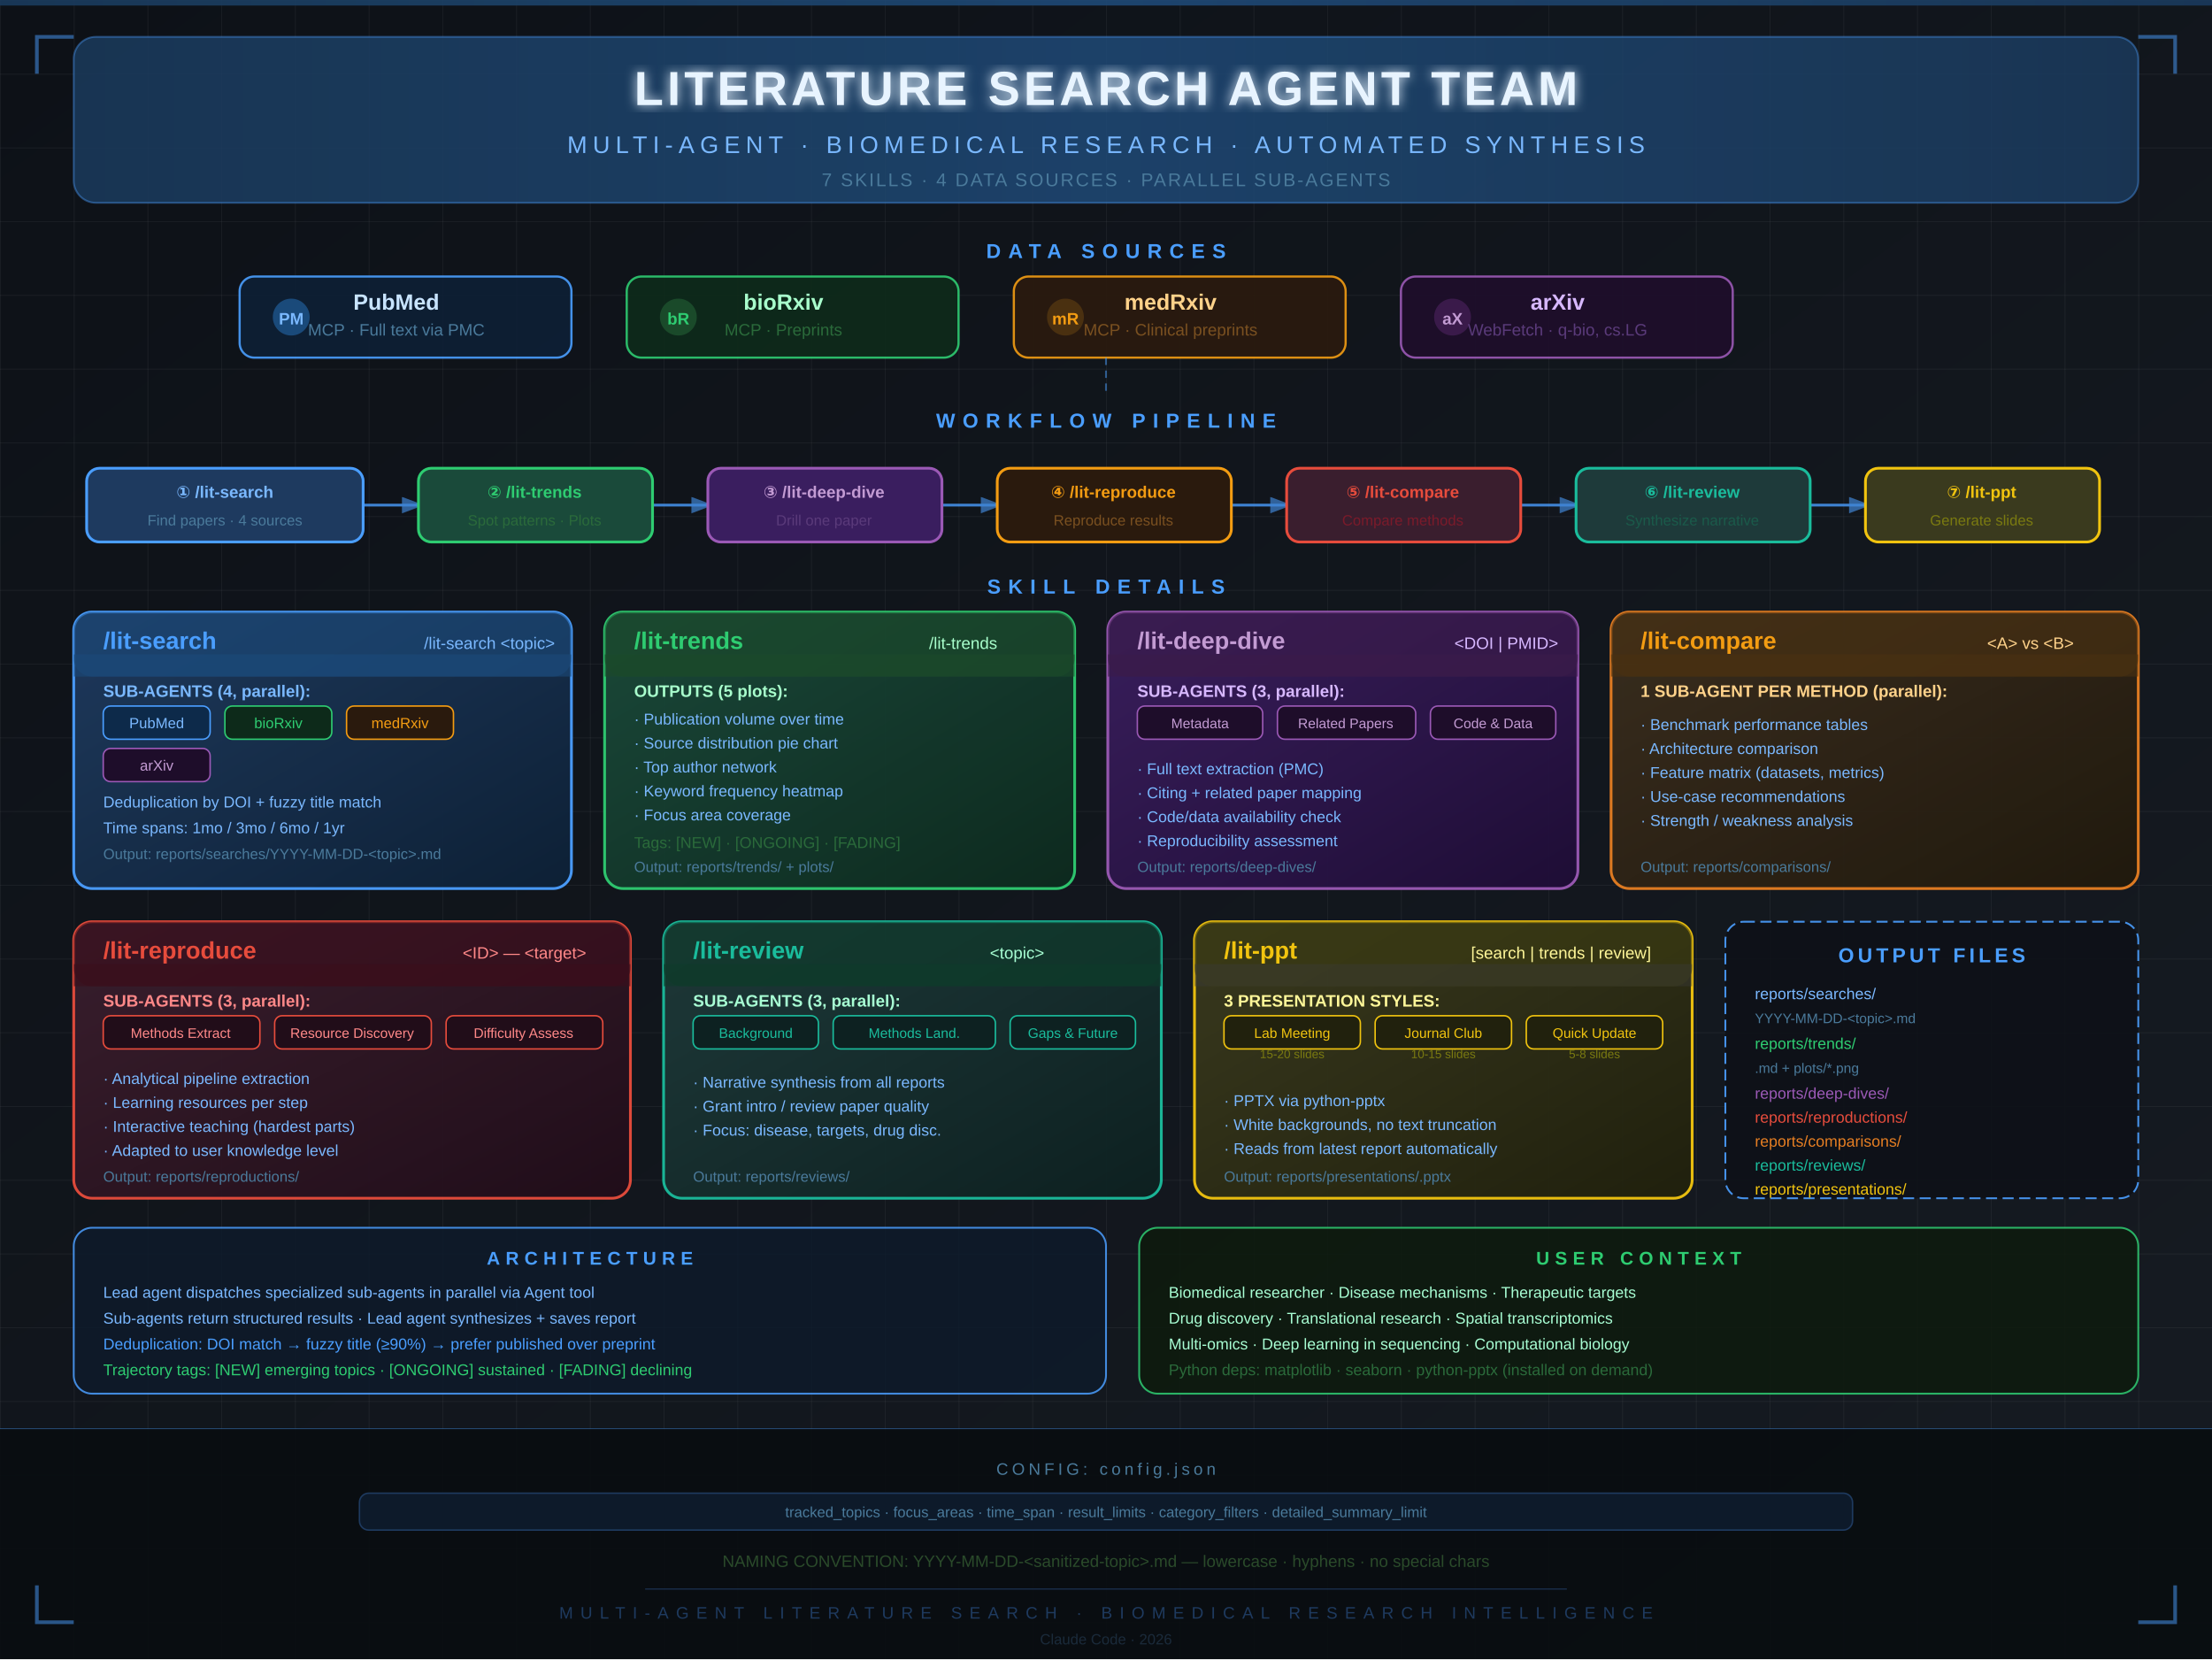
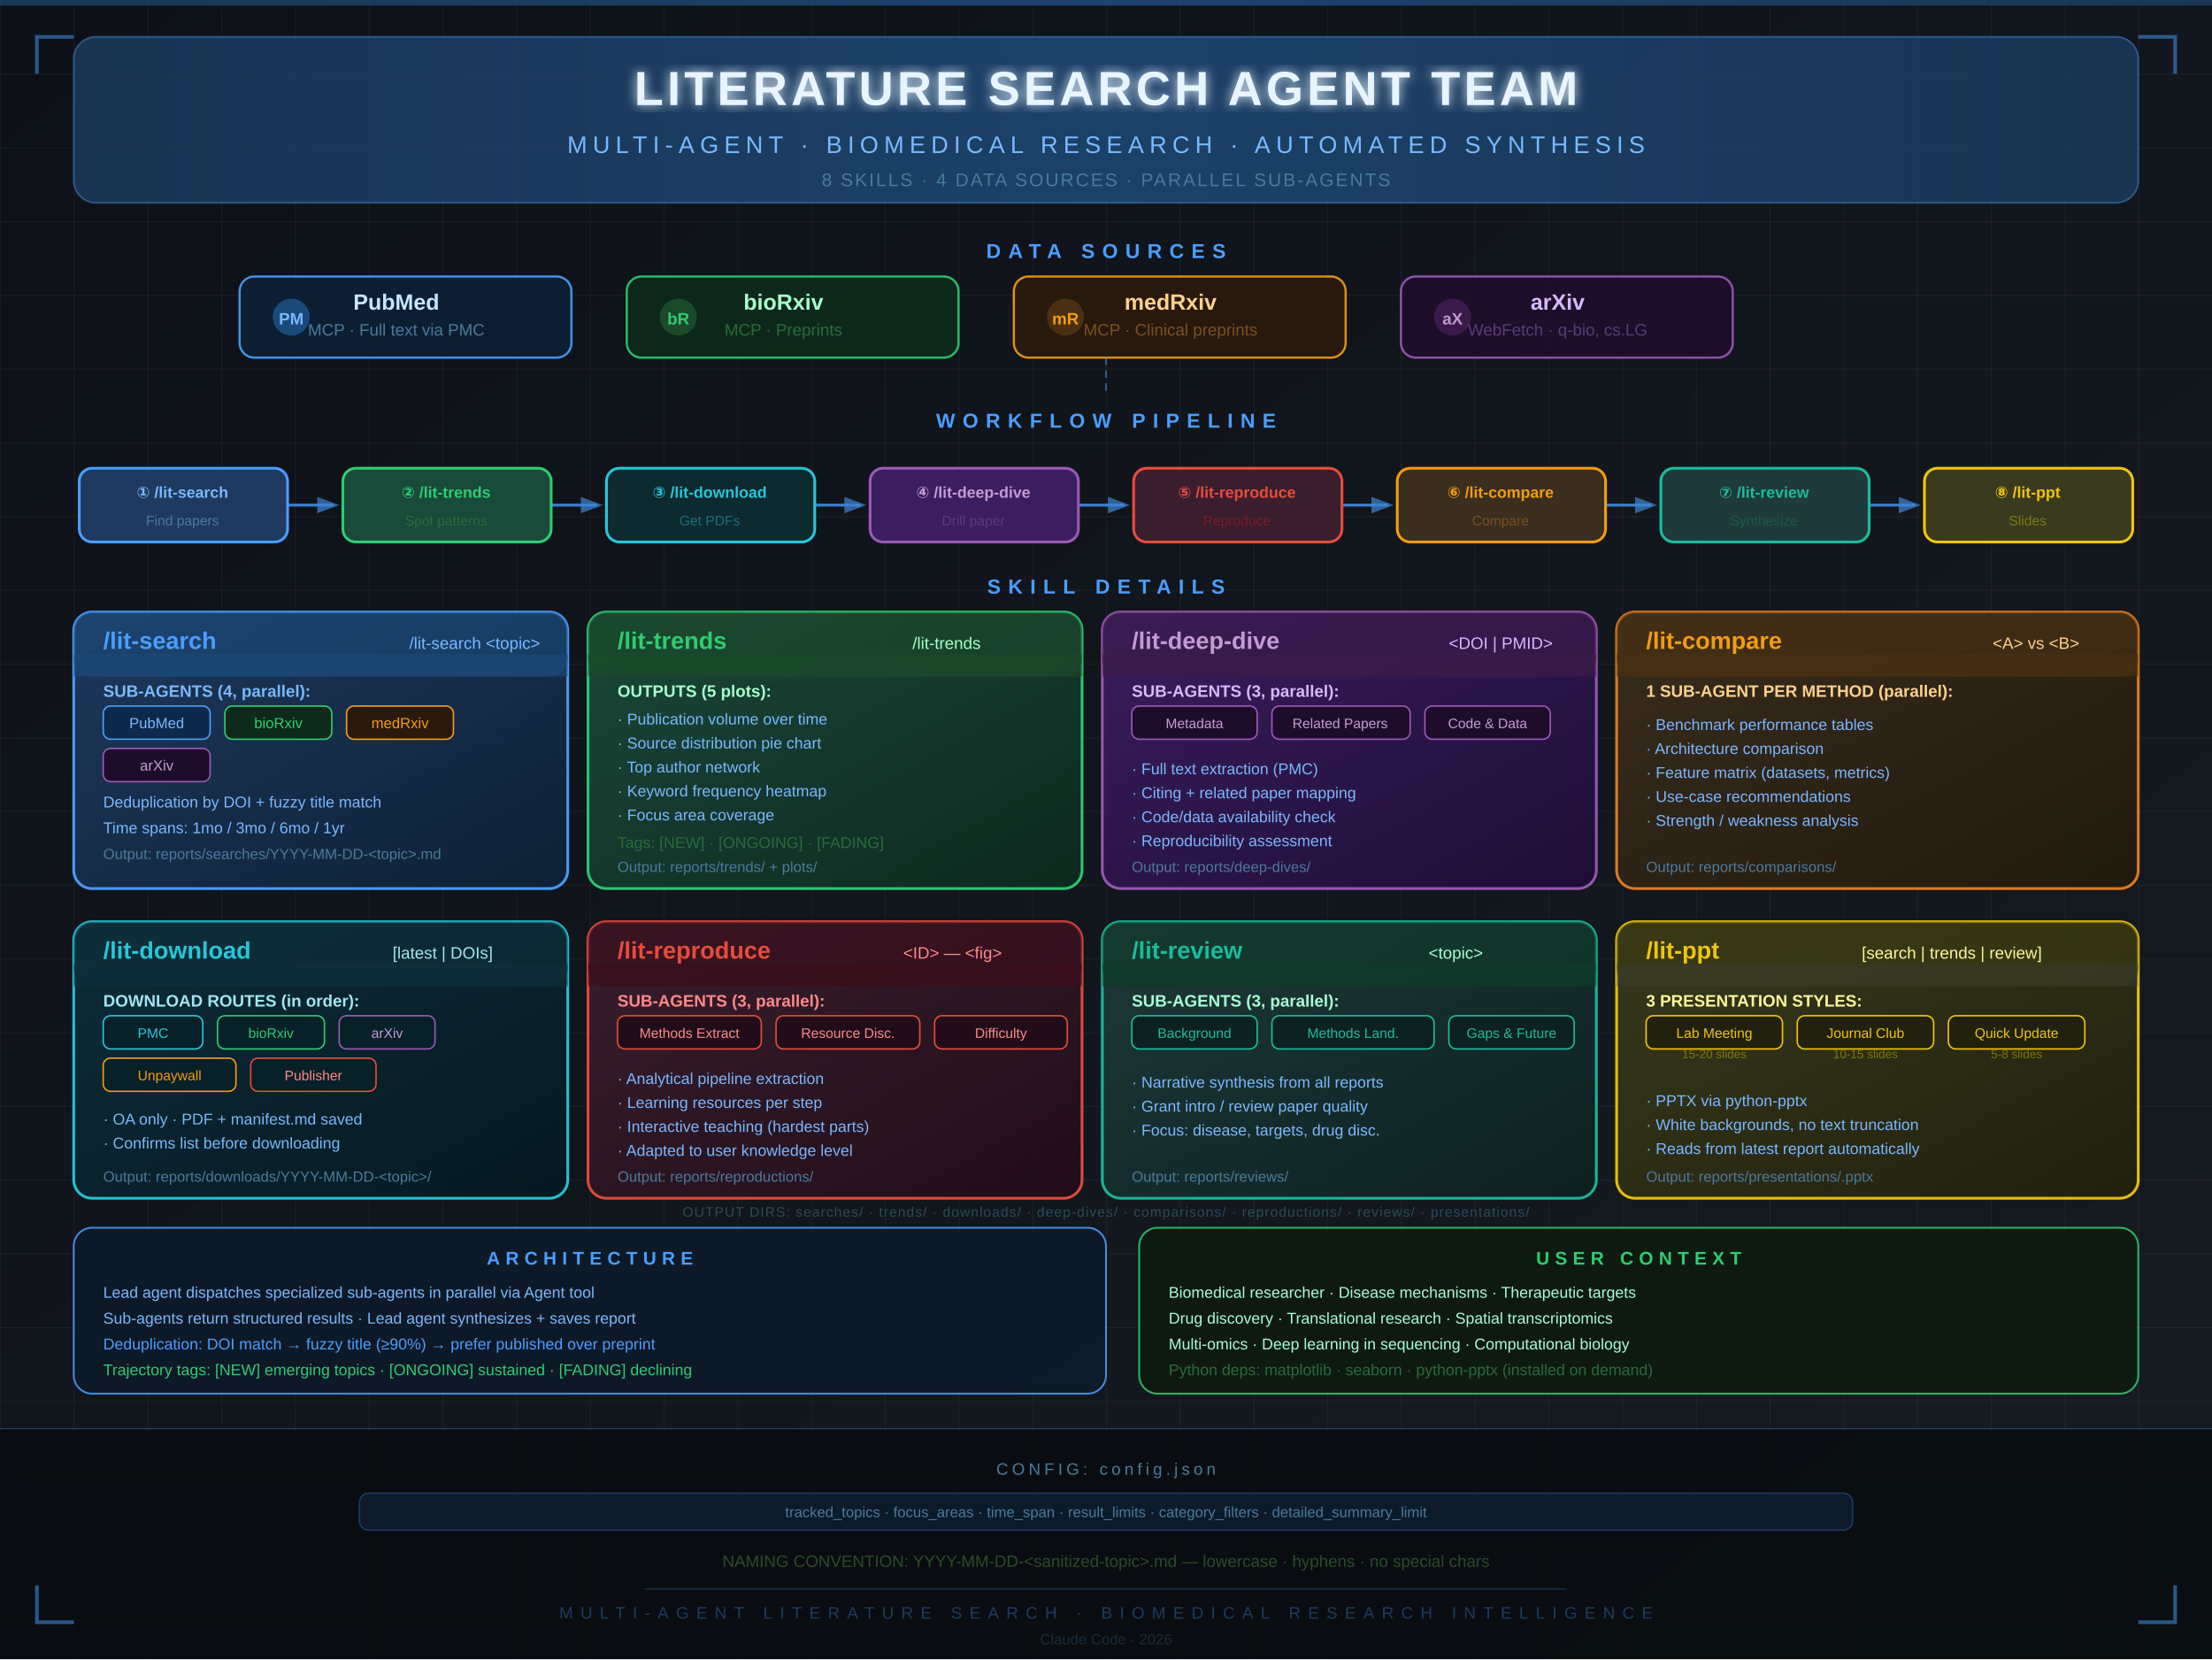
<svg xmlns="http://www.w3.org/2000/svg" viewBox="0 0 1200 900" width="1200" height="900" font-family="'Segoe UI', Arial, sans-serif">
  <defs>
    <linearGradient id="bgGrad" x1="0%" y1="0%" x2="100%" y2="100%">
      <stop offset="0%" style="stop-color:#0d1117" />
      <stop offset="100%" style="stop-color:#161b22" />
    </linearGradient>
    <linearGradient id="headerGrad" x1="0%" y1="0%" x2="100%" y2="0%">
      <stop offset="0%" style="stop-color:#1a3a5c" />
      <stop offset="50%" style="stop-color:#1e4976" />
      <stop offset="100%" style="stop-color:#1a3a5c" />
    </linearGradient>
    <linearGradient id="skill1" x1="0%" y1="0%" x2="100%" y2="100%">
      <stop offset="0%" style="stop-color:#1e3a5f" />
      <stop offset="100%" style="stop-color:#0d2137" />
    </linearGradient>
    <linearGradient id="skill2" x1="0%" y1="0%" x2="100%" y2="100%">
      <stop offset="0%" style="stop-color:#1a4a3a" />
      <stop offset="100%" style="stop-color:#0d2a1f" />
    </linearGradient>
    <linearGradient id="skill3" x1="0%" y1="0%" x2="100%" y2="100%">
      <stop offset="0%" style="stop-color:#3a1e5f" />
      <stop offset="100%" style="stop-color:#1f0d37" />
    </linearGradient>
    <linearGradient id="skill4" x1="0%" y1="0%" x2="100%" y2="100%">
      <stop offset="0%" style="stop-color:#3a2e1e" />
      <stop offset="100%" style="stop-color:#21190d" />
    </linearGradient>
    <linearGradient id="skill5" x1="0%" y1="0%" x2="100%" y2="100%">
      <stop offset="0%" style="stop-color:#3a1e2e" />
      <stop offset="100%" style="stop-color:#210d19" />
    </linearGradient>
    <linearGradient id="skill6" x1="0%" y1="0%" x2="100%" y2="100%">
      <stop offset="0%" style="stop-color:#1e3a3a" />
      <stop offset="100%" style="stop-color:#0d2121" />
    </linearGradient>
    <linearGradient id="skill7" x1="0%" y1="0%" x2="100%" y2="100%">
      <stop offset="0%" style="stop-color:#3a3a1e" />
      <stop offset="100%" style="stop-color:#21210d" />
+     </linearGradient>
+     <linearGradient id="skill8" x1="0%" y1="0%" x2="100%" y2="100%">
+       <stop offset="0%" style="stop-color:#0d2e3a" />
+       <stop offset="100%" style="stop-color:#051820" />
    </linearGradient>
    <marker id="arrow" markerWidth="8" markerHeight="8" refX="6" refY="3" orient="auto">
      <path d="M0,0 L0,6 L8,3 z" fill="#4a9eff" opacity="0.7" />
    </marker>
    <marker id="arrowGray" markerWidth="8" markerHeight="8" refX="6" refY="3" orient="auto">
      <path d="M0,0 L0,6 L8,3 z" fill="#555" />
    </marker>
    <filter id="glow" x="-20%" y="-20%" width="140%" height="140%">
      <feGaussianBlur stdDeviation="3" result="coloredBlur" />
      <feMerge>
        <feMergeNode in="coloredBlur" />
        <feMergeNode in="SourceGraphic" />
      </feMerge>
    </filter>
    <filter id="softGlow" x="-10%" y="-10%" width="120%" height="120%">
      <feGaussianBlur stdDeviation="6" result="coloredBlur" />
      <feMerge>
        <feMergeNode in="coloredBlur" />
        <feMergeNode in="SourceGraphic" />
      </feMerge>
    </filter>
    <pattern id="grid" width="40" height="40" patternUnits="userSpaceOnUse">
      <path d="M 40 0 L 0 0 0 40" fill="none" stroke="#ffffff" stroke-width="0.15" opacity="0.3" />
    </pattern>
  </defs>
  <rect width="1200" height="900" fill="url(#bgGrad)" />
  <rect width="1200" height="900" fill="url(#grid)" />
  <rect x="0" y="0" width="1200" height="3" fill="url(#headerGrad)" opacity="0.9" />
  <rect x="40" y="20" width="1120" height="90" rx="12" fill="url(#headerGrad)" opacity="0.85" />
  <rect x="40" y="20" width="1120" height="90" rx="12" fill="none" stroke="#4a9eff" stroke-width="1" opacity="0.4" />
  <text x="600" y="57" text-anchor="middle" fill="#e8f4ff" font-size="26" font-weight="700" letter-spacing="2" filter="url(#glow)">LITERATURE SEARCH AGENT TEAM</text>
  <text x="600" y="83" text-anchor="middle" fill="#7ab8ff" font-size="13" letter-spacing="3">MULTI-AGENT · BIOMEDICAL RESEARCH · AUTOMATED SYNTHESIS</text>
-   <text x="600" y="101" text-anchor="middle" fill="#4a7a9b" font-size="10" letter-spacing="1">7 SKILLS · 4 DATA SOURCES · PARALLEL SUB-AGENTS</text>
+   <text x="600" y="101" text-anchor="middle" fill="#4a7a9b" font-size="10" letter-spacing="1">8 SKILLS · 4 DATA SOURCES · PARALLEL SUB-AGENTS</text>
  <text x="600" y="140" text-anchor="middle" fill="#4a9eff" font-size="11" letter-spacing="4" font-weight="600">DATA SOURCES</text>
  <rect x="130" y="150" width="180" height="44" rx="8" fill="#0d1f35" stroke="#4a9eff" stroke-width="1.2" opacity="0.9" />
  <circle cx="158" cy="172" r="10" fill="#1a4a7a" />
  <text x="158" y="176" text-anchor="middle" fill="#7ab8ff" font-size="9" font-weight="700">PM</text>
  <text x="215" y="168" text-anchor="middle" fill="#c8e4ff" font-size="12" font-weight="600">PubMed</text>
  <text x="215" y="182" text-anchor="middle" fill="#4a7a9b" font-size="9">MCP · Full text via PMC</text>
  <rect x="340" y="150" width="180" height="44" rx="8" fill="#0d2a1a" stroke="#2ecc71" stroke-width="1.2" opacity="0.9" />
  <circle cx="368" cy="172" r="10" fill="#1a4a2a" />
  <text x="368" y="176" text-anchor="middle" fill="#2ecc71" font-size="9" font-weight="700">bR</text>
  <text x="425" y="168" text-anchor="middle" fill="#a8ffcc" font-size="12" font-weight="600">bioRxiv</text>
  <text x="425" y="182" text-anchor="middle" fill="#2a6a3a" font-size="9">MCP · Preprints</text>
  <rect x="550" y="150" width="180" height="44" rx="8" fill="#2a1a0d" stroke="#f39c12" stroke-width="1.2" opacity="0.9" />
  <circle cx="578" cy="172" r="10" fill="#4a3010" />
  <text x="578" y="176" text-anchor="middle" fill="#f39c12" font-size="9" font-weight="700">mR</text>
  <text x="635" y="168" text-anchor="middle" fill="#ffd28a" font-size="12" font-weight="600">medRxiv</text>
  <text x="635" y="182" text-anchor="middle" fill="#7a5020" font-size="9">MCP · Clinical preprints</text>
  <rect x="760" y="150" width="180" height="44" rx="8" fill="#1e0d2a" stroke="#9b59b6" stroke-width="1.2" opacity="0.9" />
  <circle cx="788" cy="172" r="10" fill="#3a1a4a" />
  <text x="788" y="176" text-anchor="middle" fill="#c39bd3" font-size="9" font-weight="700">aX</text>
  <text x="845" y="168" text-anchor="middle" fill="#d7b8ff" font-size="12" font-weight="600">arXiv</text>
  <text x="845" y="182" text-anchor="middle" fill="#5a3a7a" font-size="9">WebFetch · q-bio, cs.LG</text>
  <line x1="600" y1="194" x2="600" y2="215" stroke="#4a9eff" stroke-width="1" stroke-dasharray="4,3" opacity="0.5" />
  <text x="600" y="232" text-anchor="middle" fill="#4a9eff" font-size="11" letter-spacing="4" font-weight="600">WORKFLOW PIPELINE</text>
-   <line x1="197" y1="274" x2="227" y2="274" stroke="#4a9eff" stroke-width="1.5" marker-end="url(#arrow)" opacity="0.8" />
-   <line x1="354" y1="274" x2="384" y2="274" stroke="#4a9eff" stroke-width="1.5" marker-end="url(#arrow)" opacity="0.8" />
-   <line x1="511" y1="274" x2="541" y2="274" stroke="#4a9eff" stroke-width="1.5" marker-end="url(#arrow)" opacity="0.8" />
-   <line x1="668" y1="274" x2="698" y2="274" stroke="#4a9eff" stroke-width="1.5" marker-end="url(#arrow)" opacity="0.8" />
-   <line x1="825" y1="274" x2="855" y2="274" stroke="#4a9eff" stroke-width="1.5" marker-end="url(#arrow)" opacity="0.8" />
-   <line x1="982" y1="274" x2="1012" y2="274" stroke="#4a9eff" stroke-width="1.5" marker-end="url(#arrow)" opacity="0.8" />
-   <rect x="47" y="254" width="150" height="40" rx="7" fill="#1e3a5f" stroke="#4a9eff" stroke-width="1.5" />
-   <text x="122" y="270" text-anchor="middle" fill="#7ab8ff" font-size="9" font-weight="700">① /lit-search</text>
-   <text x="122" y="285" text-anchor="middle" fill="#4a7a9b" font-size="8">Find papers · 4 sources</text>
-   <rect x="227" y="254" width="127" height="40" rx="7" fill="#1a4a3a" stroke="#2ecc71" stroke-width="1.5" />
-   <text x="290" y="270" text-anchor="middle" fill="#2ecc71" font-size="9" font-weight="700">② /lit-trends</text>
-   <text x="290" y="285" text-anchor="middle" fill="#2a6a3a" font-size="8">Spot patterns · Plots</text>
-   <rect x="384" y="254" width="127" height="40" rx="7" fill="#3a1e5f" stroke="#9b59b6" stroke-width="1.5" />
-   <text x="447" y="270" text-anchor="middle" fill="#c39bd3" font-size="9" font-weight="700">③ /lit-deep-dive</text>
-   <text x="447" y="285" text-anchor="middle" fill="#5a3a7a" font-size="8">Drill one paper</text>
-   <rect x="541" y="254" width="127" height="40" rx="7" fill="#2a1a0d" stroke="#f39c12" stroke-width="1.5" />
-   <text x="604" y="270" text-anchor="middle" fill="#f39c12" font-size="9" font-weight="700">④ /lit-reproduce</text>
-   <text x="604" y="285" text-anchor="middle" fill="#7a5020" font-size="8">Reproduce results</text>
-   <rect x="698" y="254" width="127" height="40" rx="7" fill="#3a1e2e" stroke="#e74c3c" stroke-width="1.5" />
-   <text x="761" y="270" text-anchor="middle" fill="#e74c3c" font-size="9" font-weight="700">⑤ /lit-compare</text>
-   <text x="761" y="285" text-anchor="middle" fill="#7a1a2a" font-size="8">Compare methods</text>
-   <rect x="855" y="254" width="127" height="40" rx="7" fill="#1e3a3a" stroke="#1abc9c" stroke-width="1.5" />
-   <text x="918" y="270" text-anchor="middle" fill="#1abc9c" font-size="9" font-weight="700">⑥ /lit-review</text>
-   <text x="918" y="285" text-anchor="middle" fill="#1a5a4a" font-size="8">Synthesize narrative</text>
-   <rect x="1012" y="254" width="127" height="40" rx="7" fill="#3a3a1e" stroke="#f1c40f" stroke-width="1.5" />
-   <text x="1075" y="270" text-anchor="middle" fill="#f1c40f" font-size="9" font-weight="700">⑦ /lit-ppt</text>
-   <text x="1075" y="285" text-anchor="middle" fill="#7a7a10" font-size="8">Generate slides</text>
+   <line x1="156" y1="274" x2="181" y2="274" stroke="#4a9eff" stroke-width="1.5" marker-end="url(#arrow)" opacity="0.8" />
+   <line x1="299" y1="274" x2="324" y2="274" stroke="#4a9eff" stroke-width="1.5" marker-end="url(#arrow)" opacity="0.8" />
+   <line x1="442" y1="274" x2="467" y2="274" stroke="#4a9eff" stroke-width="1.5" marker-end="url(#arrow)" opacity="0.8" />
+   <line x1="585" y1="274" x2="610" y2="274" stroke="#4a9eff" stroke-width="1.5" marker-end="url(#arrow)" opacity="0.8" />
+   <line x1="728" y1="274" x2="753" y2="274" stroke="#4a9eff" stroke-width="1.5" marker-end="url(#arrow)" opacity="0.8" />
+   <line x1="871" y1="274" x2="896" y2="274" stroke="#4a9eff" stroke-width="1.5" marker-end="url(#arrow)" opacity="0.8" />
+   <line x1="1014" y1="274" x2="1039" y2="274" stroke="#4a9eff" stroke-width="1.5" marker-end="url(#arrow)" opacity="0.8" />
+   <rect x="43" y="254" width="113" height="40" rx="7" fill="#1e3a5f" stroke="#4a9eff" stroke-width="1.5" />
+   <text x="99" y="270" text-anchor="middle" fill="#7ab8ff" font-size="8.5" font-weight="700">① /lit-search</text>
+   <text x="99" y="285" text-anchor="middle" fill="#4a7a9b" font-size="7.5">Find papers</text>
+   <rect x="186" y="254" width="113" height="40" rx="7" fill="#1a4a3a" stroke="#2ecc71" stroke-width="1.5" />
+   <text x="242" y="270" text-anchor="middle" fill="#2ecc71" font-size="8.5" font-weight="700">② /lit-trends</text>
+   <text x="242" y="285" text-anchor="middle" fill="#2a6a3a" font-size="7.5">Spot patterns</text>
+   <rect x="329" y="254" width="113" height="40" rx="7" fill="#0d2a2e" stroke="#26c6da" stroke-width="1.5" />
+   <text x="385" y="270" text-anchor="middle" fill="#26c6da" font-size="8.5" font-weight="700">③ /lit-download</text>
+   <text x="385" y="285" text-anchor="middle" fill="#1a7080" font-size="7.5">Get PDFs</text>
+   <rect x="472" y="254" width="113" height="40" rx="7" fill="#3a1e5f" stroke="#9b59b6" stroke-width="1.5" />
+   <text x="528" y="270" text-anchor="middle" fill="#c39bd3" font-size="8.5" font-weight="700">④ /lit-deep-dive</text>
+   <text x="528" y="285" text-anchor="middle" fill="#5a3a7a" font-size="7.5">Drill paper</text>
+   <rect x="615" y="254" width="113" height="40" rx="7" fill="#3a1e2e" stroke="#e74c3c" stroke-width="1.5" />
+   <text x="671" y="270" text-anchor="middle" fill="#e74c3c" font-size="8.5" font-weight="700">⑤ /lit-reproduce</text>
+   <text x="671" y="285" text-anchor="middle" fill="#7a1a2a" font-size="7.5">Reproduce</text>
+   <rect x="758" y="254" width="113" height="40" rx="7" fill="#3a2e1e" stroke="#f39c12" stroke-width="1.5" />
+   <text x="814" y="270" text-anchor="middle" fill="#f39c12" font-size="8.5" font-weight="700">⑥ /lit-compare</text>
+   <text x="814" y="285" text-anchor="middle" fill="#7a5020" font-size="7.5">Compare</text>
+   <rect x="901" y="254" width="113" height="40" rx="7" fill="#1e3a3a" stroke="#1abc9c" stroke-width="1.5" />
+   <text x="957" y="270" text-anchor="middle" fill="#1abc9c" font-size="8.5" font-weight="700">⑦ /lit-review</text>
+   <text x="957" y="285" text-anchor="middle" fill="#1a5a4a" font-size="7.5">Synthesize</text>
+   <rect x="1044" y="254" width="113" height="40" rx="7" fill="#3a3a1e" stroke="#f1c40f" stroke-width="1.5" />
+   <text x="1100" y="270" text-anchor="middle" fill="#f1c40f" font-size="8.5" font-weight="700">⑧ /lit-ppt</text>
+   <text x="1100" y="285" text-anchor="middle" fill="#7a7a10" font-size="7.5">Slides</text>
  <text x="600" y="322" text-anchor="middle" fill="#4a9eff" font-size="11" letter-spacing="4" font-weight="600">SKILL DETAILS</text>
-   <rect x="40" y="332" width="270" height="150" rx="10" fill="url(#skill1)" stroke="#4a9eff" stroke-width="1.5" opacity="0.95" />
-   <rect x="40" y="332" width="270" height="35" rx="10" fill="#1a4a7a" opacity="0.6" />
-   <rect x="40" y="355" width="270" height="12" fill="#1a4a7a" opacity="0.6" />
+   <rect x="40" y="332" width="268" height="150" rx="10" fill="url(#skill1)" stroke="#4a9eff" stroke-width="1.5" opacity="0.95" />
+   <rect x="40" y="332" width="268" height="35" rx="10" fill="#1a4a7a" opacity="0.6" />
+   <rect x="40" y="355" width="268" height="12" fill="#1a4a7a" opacity="0.6" />
  <text x="56" y="352" fill="#4a9eff" font-size="13" font-weight="700">/lit-search</text>
-   <text x="230" y="352" fill="#7ab8ff" font-size="9">/lit-search &lt;topic&gt;</text>
+   <text x="222" y="352" fill="#7ab8ff" font-size="9">/lit-search &lt;topic&gt;</text>
  <text x="56" y="378" fill="#7ab8ff" font-size="9" font-weight="600">SUB-AGENTS (4, parallel):</text>
  <rect x="56" y="383" width="58" height="18" rx="4" fill="#0d2a4a" stroke="#4a9eff" stroke-width="0.8" />
  <text x="85" y="395" text-anchor="middle" fill="#7ab8ff" font-size="8">PubMed</text>
  <rect x="122" y="383" width="58" height="18" rx="4" fill="#0d2a1a" stroke="#2ecc71" stroke-width="0.8" />
  <text x="151" y="395" text-anchor="middle" fill="#2ecc71" font-size="8">bioRxiv</text>
  <rect x="188" y="383" width="58" height="18" rx="4" fill="#2a1a0d" stroke="#f39c12" stroke-width="0.8" />
  <text x="217" y="395" text-anchor="middle" fill="#f39c12" font-size="8">medRxiv</text>
  <rect x="56" y="406" width="58" height="18" rx="4" fill="#1e0d2a" stroke="#9b59b6" stroke-width="0.8" />
  <text x="85" y="418" text-anchor="middle" fill="#c39bd3" font-size="8">arXiv</text>
  <text x="56" y="438" fill="#7ab8ff" font-size="8.5">Deduplication by DOI + fuzzy title match</text>
  <text x="56" y="452" fill="#7ab8ff" font-size="8.5">Time spans: 1mo / 3mo / 6mo / 1yr</text>
  <text x="56" y="466" fill="#4a7a9b" font-size="8">Output: reports/searches/YYYY-MM-DD-&lt;topic&gt;.md</text>
-   <rect x="328" y="332" width="255" height="150" rx="10" fill="url(#skill2)" stroke="#2ecc71" stroke-width="1.5" opacity="0.95" />
-   <rect x="328" y="332" width="255" height="35" rx="10" fill="#1a4a2a" opacity="0.6" />
-   <rect x="328" y="355" width="255" height="12" fill="#1a4a2a" opacity="0.6" />
-   <text x="344" y="352" fill="#2ecc71" font-size="13" font-weight="700">/lit-trends</text>
-   <text x="504" y="352" fill="#a8ffcc" font-size="9">/lit-trends</text>
-   <text x="344" y="378" fill="#a8ffcc" font-size="9" font-weight="600">OUTPUTS (5 plots):</text>
-   <text x="344" y="393" fill="#7ab8ff" font-size="8.5">· Publication volume over time</text>
-   <text x="344" y="406" fill="#7ab8ff" font-size="8.5">· Source distribution pie chart</text>
-   <text x="344" y="419" fill="#7ab8ff" font-size="8.5">· Top author network</text>
-   <text x="344" y="432" fill="#7ab8ff" font-size="8.5">· Keyword frequency heatmap</text>
-   <text x="344" y="445" fill="#7ab8ff" font-size="8.5">· Focus area coverage</text>
-   <text x="344" y="460" fill="#2a6a3a" font-size="8.5">Tags: [NEW] · [ONGOING] · [FADING]</text>
-   <text x="344" y="473" fill="#4a7a9b" font-size="8">Output: reports/trends/ + plots/</text>
-   <rect x="601" y="332" width="255" height="150" rx="10" fill="url(#skill3)" stroke="#9b59b6" stroke-width="1.5" opacity="0.95" />
-   <rect x="601" y="332" width="255" height="35" rx="10" fill="#3a1a4a" opacity="0.6" />
-   <rect x="601" y="355" width="255" height="12" fill="#3a1a4a" opacity="0.6" />
-   <text x="617" y="352" fill="#c39bd3" font-size="13" font-weight="700">/lit-deep-dive</text>
-   <text x="789" y="352" fill="#d7b8ff" font-size="9">&lt;DOI | PMID&gt;</text>
-   <text x="617" y="378" fill="#d7b8ff" font-size="9" font-weight="600">SUB-AGENTS (3, parallel):</text>
-   <rect x="617" y="383" width="68" height="18" rx="4" fill="#1e0d2a" stroke="#9b59b6" stroke-width="0.8" />
-   <text x="651" y="395" text-anchor="middle" fill="#c39bd3" font-size="7.5">Metadata</text>
-   <rect x="693" y="383" width="75" height="18" rx="4" fill="#1e0d2a" stroke="#9b59b6" stroke-width="0.8" />
-   <text x="730" y="395" text-anchor="middle" fill="#c39bd3" font-size="7.5">Related Papers</text>
-   <rect x="776" y="383" width="68" height="18" rx="4" fill="#1e0d2a" stroke="#9b59b6" stroke-width="0.8" />
-   <text x="810" y="395" text-anchor="middle" fill="#c39bd3" font-size="7.5">Code &amp; Data</text>
-   <text x="617" y="420" fill="#7ab8ff" font-size="8.5">· Full text extraction (PMC)</text>
-   <text x="617" y="433" fill="#7ab8ff" font-size="8.5">· Citing + related paper mapping</text>
-   <text x="617" y="446" fill="#7ab8ff" font-size="8.5">· Code/data availability check</text>
-   <text x="617" y="459" fill="#7ab8ff" font-size="8.5">· Reproducibility assessment</text>
-   <text x="617" y="473" fill="#4a7a9b" font-size="8">Output: reports/deep-dives/</text>
-   <rect x="874" y="332" width="286" height="150" rx="10" fill="url(#skill4)" stroke="#e67e22" stroke-width="1.5" opacity="0.95" />
-   <rect x="874" y="332" width="286" height="35" rx="10" fill="#4a3010" opacity="0.6" />
-   <rect x="874" y="355" width="286" height="12" fill="#4a3010" opacity="0.6" />
-   <text x="890" y="352" fill="#f39c12" font-size="13" font-weight="700">/lit-compare</text>
-   <text x="1078" y="352" fill="#ffd28a" font-size="9">&lt;A&gt; vs &lt;B&gt;</text>
-   <text x="890" y="378" fill="#ffd28a" font-size="9" font-weight="600">1 SUB-AGENT PER METHOD (parallel):</text>
-   <text x="890" y="396" fill="#7ab8ff" font-size="8.5">· Benchmark performance tables</text>
-   <text x="890" y="409" fill="#7ab8ff" font-size="8.5">· Architecture comparison</text>
-   <text x="890" y="422" fill="#7ab8ff" font-size="8.5">· Feature matrix (datasets, metrics)</text>
-   <text x="890" y="435" fill="#7ab8ff" font-size="8.5">· Use-case recommendations</text>
-   <text x="890" y="448" fill="#7ab8ff" font-size="8.5">· Strength / weakness analysis</text>
-   <text x="890" y="473" fill="#4a7a9b" font-size="8">Output: reports/comparisons/</text>
-   <rect x="40" y="500" width="302" height="150" rx="10" fill="url(#skill5)" stroke="#e74c3c" stroke-width="1.5" opacity="0.95" />
-   <rect x="40" y="500" width="302" height="35" rx="10" fill="#3a0d1a" opacity="0.6" />
-   <rect x="40" y="523" width="302" height="12" fill="#3a0d1a" opacity="0.6" />
-   <text x="56" y="520" fill="#e74c3c" font-size="13" font-weight="700">/lit-reproduce</text>
-   <text x="251" y="520" fill="#ff8888" font-size="9">&lt;ID&gt; — &lt;target&gt;</text>
-   <text x="56" y="546" fill="#ff8888" font-size="9" font-weight="600">SUB-AGENTS (3, parallel):</text>
-   <rect x="56" y="551" width="85" height="18" rx="4" fill="#210d19" stroke="#e74c3c" stroke-width="0.8" />
-   <text x="98" y="563" text-anchor="middle" fill="#ff8888" font-size="7.5">Methods Extract</text>
-   <rect x="149" y="551" width="85" height="18" rx="4" fill="#210d19" stroke="#e74c3c" stroke-width="0.8" />
-   <text x="191" y="563" text-anchor="middle" fill="#ff8888" font-size="7.5">Resource Discovery</text>
-   <rect x="242" y="551" width="85" height="18" rx="4" fill="#210d19" stroke="#e74c3c" stroke-width="0.8" />
-   <text x="284" y="563" text-anchor="middle" fill="#ff8888" font-size="7.5">Difficulty Assess</text>
-   <text x="56" y="588" fill="#7ab8ff" font-size="8.5">· Analytical pipeline extraction</text>
-   <text x="56" y="601" fill="#7ab8ff" font-size="8.5">· Learning resources per step</text>
-   <text x="56" y="614" fill="#7ab8ff" font-size="8.5">· Interactive teaching (hardest parts)</text>
-   <text x="56" y="627" fill="#7ab8ff" font-size="8.5">· Adapted to user knowledge level</text>
-   <text x="56" y="641" fill="#4a7a9b" font-size="8">Output: reports/reproductions/</text>
-   <rect x="360" y="500" width="270" height="150" rx="10" fill="url(#skill6)" stroke="#1abc9c" stroke-width="1.5" opacity="0.95" />
-   <rect x="360" y="500" width="270" height="35" rx="10" fill="#0d3a2a" opacity="0.6" />
-   <rect x="360" y="523" width="270" height="12" fill="#0d3a2a" opacity="0.6" />
-   <text x="376" y="520" fill="#1abc9c" font-size="13" font-weight="700">/lit-review</text>
-   <text x="537" y="520" fill="#a8ffd4" font-size="9">&lt;topic&gt;</text>
-   <text x="376" y="546" fill="#a8ffd4" font-size="9" font-weight="600">SUB-AGENTS (3, parallel):</text>
-   <rect x="376" y="551" width="68" height="18" rx="4" fill="#0d2121" stroke="#1abc9c" stroke-width="0.8" />
-   <text x="410" y="563" text-anchor="middle" fill="#1abc9c" font-size="7.5">Background</text>
-   <rect x="452" y="551" width="88" height="18" rx="4" fill="#0d2121" stroke="#1abc9c" stroke-width="0.8" />
-   <text x="496" y="563" text-anchor="middle" fill="#1abc9c" font-size="7.5">Methods Land.</text>
-   <rect x="548" y="551" width="68" height="18" rx="4" fill="#0d2121" stroke="#1abc9c" stroke-width="0.8" />
-   <text x="582" y="563" text-anchor="middle" fill="#1abc9c" font-size="7.5">Gaps &amp; Future</text>
-   <text x="376" y="590" fill="#7ab8ff" font-size="8.5">· Narrative synthesis from all reports</text>
-   <text x="376" y="603" fill="#7ab8ff" font-size="8.5">· Grant intro / review paper quality</text>
-   <text x="376" y="616" fill="#7ab8ff" font-size="8.5">· Focus: disease, targets, drug disc.</text>
-   <text x="376" y="641" fill="#4a7a9b" font-size="8">Output: reports/reviews/</text>
-   <rect x="648" y="500" width="270" height="150" rx="10" fill="url(#skill7)" stroke="#f1c40f" stroke-width="1.5" opacity="0.95" />
-   <rect x="648" y="500" width="270" height="35" rx="10" fill="#3a3a10" opacity="0.6" />
-   <rect x="648" y="523" width="270" height="12" fill="#3a3a3a" opacity="0.4" />
-   <text x="664" y="520" fill="#f1c40f" font-size="13" font-weight="700">/lit-ppt</text>
-   <text x="798" y="520" fill="#fff799" font-size="9">[search | trends | review]</text>
-   <text x="664" y="546" fill="#fff799" font-size="9" font-weight="600">3 PRESENTATION STYLES:</text>
-   <rect x="664" y="551" width="74" height="18" rx="4" fill="#21210d" stroke="#f1c40f" stroke-width="0.8" />
-   <text x="701" y="563" text-anchor="middle" fill="#f1c40f" font-size="7.5">Lab Meeting</text>
-   <text x="701" y="574" text-anchor="middle" fill="#7a7a10" font-size="6.5">15-20 slides</text>
-   <rect x="746" y="551" width="74" height="18" rx="4" fill="#21210d" stroke="#f1c40f" stroke-width="0.8" />
-   <text x="783" y="563" text-anchor="middle" fill="#f1c40f" font-size="7.5">Journal Club</text>
-   <text x="783" y="574" text-anchor="middle" fill="#7a7a10" font-size="6.5">10-15 slides</text>
-   <rect x="828" y="551" width="74" height="18" rx="4" fill="#21210d" stroke="#f1c40f" stroke-width="0.8" />
-   <text x="865" y="563" text-anchor="middle" fill="#f1c40f" font-size="7.5">Quick Update</text>
-   <text x="865" y="574" text-anchor="middle" fill="#7a7a10" font-size="6.5">5-8 slides</text>
-   <text x="664" y="600" fill="#7ab8ff" font-size="8.5">· PPTX via python-pptx</text>
-   <text x="664" y="613" fill="#7ab8ff" font-size="8.5">· White backgrounds, no text truncation</text>
-   <text x="664" y="626" fill="#7ab8ff" font-size="8.5">· Reads from latest report automatically</text>
-   <text x="664" y="641" fill="#4a7a9b" font-size="8">Output: reports/presentations/.pptx</text>
-   <rect x="936" y="500" width="224" height="150" rx="10" fill="#0d1117" stroke="#4a9eff" stroke-width="1" opacity="0.9" stroke-dasharray="6,3" />
-   <text x="1048" y="522" text-anchor="middle" fill="#4a9eff" font-size="11" font-weight="700" letter-spacing="2">OUTPUT FILES</text>
-   <text x="952" y="542" fill="#7ab8ff" font-size="8.5">reports/searches/</text>
-   <text x="952" y="555" fill="#4a7a9b" font-size="7.5">  YYYY-MM-DD-&lt;topic&gt;.md</text>
-   <text x="952" y="569" fill="#2ecc71" font-size="8.5">reports/trends/</text>
-   <text x="952" y="582" fill="#4a7a9b" font-size="7.5">  .md + plots/*.png</text>
-   <text x="952" y="596" fill="#9b59b6" font-size="8.5">reports/deep-dives/</text>
-   <text x="952" y="609" fill="#e74c3c" font-size="8.5">reports/reproductions/</text>
-   <text x="952" y="622" fill="#e67e22" font-size="8.5">reports/comparisons/</text>
-   <text x="952" y="635" fill="#1abc9c" font-size="8.5">reports/reviews/</text>
-   <text x="952" y="648" fill="#f1c40f" font-size="8.5">reports/presentations/</text>
+   <rect x="319" y="332" width="268" height="150" rx="10" fill="url(#skill2)" stroke="#2ecc71" stroke-width="1.5" opacity="0.95" />
+   <rect x="319" y="332" width="268" height="35" rx="10" fill="#1a4a2a" opacity="0.6" />
+   <rect x="319" y="355" width="268" height="12" fill="#1a4a2a" opacity="0.6" />
+   <text x="335" y="352" fill="#2ecc71" font-size="13" font-weight="700">/lit-trends</text>
+   <text x="495" y="352" fill="#a8ffcc" font-size="9">/lit-trends</text>
+   <text x="335" y="378" fill="#a8ffcc" font-size="9" font-weight="600">OUTPUTS (5 plots):</text>
+   <text x="335" y="393" fill="#7ab8ff" font-size="8.5">· Publication volume over time</text>
+   <text x="335" y="406" fill="#7ab8ff" font-size="8.5">· Source distribution pie chart</text>
+   <text x="335" y="419" fill="#7ab8ff" font-size="8.5">· Top author network</text>
+   <text x="335" y="432" fill="#7ab8ff" font-size="8.5">· Keyword frequency heatmap</text>
+   <text x="335" y="445" fill="#7ab8ff" font-size="8.5">· Focus area coverage</text>
+   <text x="335" y="460" fill="#2a6a3a" font-size="8.5">Tags: [NEW] · [ONGOING] · [FADING]</text>
+   <text x="335" y="473" fill="#4a7a9b" font-size="8">Output: reports/trends/ + plots/</text>
+   <rect x="598" y="332" width="268" height="150" rx="10" fill="url(#skill3)" stroke="#9b59b6" stroke-width="1.5" opacity="0.95" />
+   <rect x="598" y="332" width="268" height="35" rx="10" fill="#3a1a4a" opacity="0.6" />
+   <rect x="598" y="355" width="268" height="12" fill="#3a1a4a" opacity="0.6" />
+   <text x="614" y="352" fill="#c39bd3" font-size="13" font-weight="700">/lit-deep-dive</text>
+   <text x="786" y="352" fill="#d7b8ff" font-size="9">&lt;DOI | PMID&gt;</text>
+   <text x="614" y="378" fill="#d7b8ff" font-size="9" font-weight="600">SUB-AGENTS (3, parallel):</text>
+   <rect x="614" y="383" width="68" height="18" rx="4" fill="#1e0d2a" stroke="#9b59b6" stroke-width="0.8" />
+   <text x="648" y="395" text-anchor="middle" fill="#c39bd3" font-size="7.5">Metadata</text>
+   <rect x="690" y="383" width="75" height="18" rx="4" fill="#1e0d2a" stroke="#9b59b6" stroke-width="0.8" />
+   <text x="727" y="395" text-anchor="middle" fill="#c39bd3" font-size="7.5">Related Papers</text>
+   <rect x="773" y="383" width="68" height="18" rx="4" fill="#1e0d2a" stroke="#9b59b6" stroke-width="0.8" />
+   <text x="807" y="395" text-anchor="middle" fill="#c39bd3" font-size="7.5">Code &amp; Data</text>
+   <text x="614" y="420" fill="#7ab8ff" font-size="8.5">· Full text extraction (PMC)</text>
+   <text x="614" y="433" fill="#7ab8ff" font-size="8.5">· Citing + related paper mapping</text>
+   <text x="614" y="446" fill="#7ab8ff" font-size="8.5">· Code/data availability check</text>
+   <text x="614" y="459" fill="#7ab8ff" font-size="8.5">· Reproducibility assessment</text>
+   <text x="614" y="473" fill="#4a7a9b" font-size="8">Output: reports/deep-dives/</text>
+   <rect x="877" y="332" width="283" height="150" rx="10" fill="url(#skill4)" stroke="#e67e22" stroke-width="1.5" opacity="0.95" />
+   <rect x="877" y="332" width="283" height="35" rx="10" fill="#4a3010" opacity="0.6" />
+   <rect x="877" y="355" width="283" height="12" fill="#4a3010" opacity="0.6" />
+   <text x="893" y="352" fill="#f39c12" font-size="13" font-weight="700">/lit-compare</text>
+   <text x="1081" y="352" fill="#ffd28a" font-size="9">&lt;A&gt; vs &lt;B&gt;</text>
+   <text x="893" y="378" fill="#ffd28a" font-size="9" font-weight="600">1 SUB-AGENT PER METHOD (parallel):</text>
+   <text x="893" y="396" fill="#7ab8ff" font-size="8.5">· Benchmark performance tables</text>
+   <text x="893" y="409" fill="#7ab8ff" font-size="8.5">· Architecture comparison</text>
+   <text x="893" y="422" fill="#7ab8ff" font-size="8.5">· Feature matrix (datasets, metrics)</text>
+   <text x="893" y="435" fill="#7ab8ff" font-size="8.5">· Use-case recommendations</text>
+   <text x="893" y="448" fill="#7ab8ff" font-size="8.5">· Strength / weakness analysis</text>
+   <text x="893" y="473" fill="#4a7a9b" font-size="8">Output: reports/comparisons/</text>
+   <rect x="40" y="500" width="268" height="150" rx="10" fill="url(#skill8)" stroke="#26c6da" stroke-width="1.5" opacity="0.95" />
+   <rect x="40" y="500" width="268" height="35" rx="10" fill="#0d2e3a" opacity="0.6" />
+   <rect x="40" y="523" width="268" height="12" fill="#0d2e3a" opacity="0.6" />
+   <text x="56" y="520" fill="#26c6da" font-size="13" font-weight="700">/lit-download</text>
+   <text x="213" y="520" fill="#a0e8f0" font-size="9">[latest | DOIs]</text>
+   <text x="56" y="546" fill="#a0e8f0" font-size="9" font-weight="600">DOWNLOAD ROUTES (in order):</text>
+   <rect x="56" y="551" width="54" height="18" rx="4" fill="#082028" stroke="#26c6da" stroke-width="0.8" />
+   <text x="83" y="563" text-anchor="middle" fill="#26c6da" font-size="7.5">PMC</text>
+   <rect x="118" y="551" width="58" height="18" rx="4" fill="#082028" stroke="#2ecc71" stroke-width="0.8" />
+   <text x="147" y="563" text-anchor="middle" fill="#2ecc71" font-size="7.5">bioRxiv</text>
+   <rect x="184" y="551" width="52" height="18" rx="4" fill="#082028" stroke="#9b59b6" stroke-width="0.8" />
+   <text x="210" y="563" text-anchor="middle" fill="#c39bd3" font-size="7.5">arXiv</text>
+   <rect x="56" y="574" width="72" height="18" rx="4" fill="#082028" stroke="#f39c12" stroke-width="0.8" />
+   <text x="92" y="586" text-anchor="middle" fill="#f39c12" font-size="7.5">Unpaywall</text>
+   <rect x="136" y="574" width="68" height="18" rx="4" fill="#082028" stroke="#e74c3c" stroke-width="0.8" />
+   <text x="170" y="586" text-anchor="middle" fill="#ff8888" font-size="7.5">Publisher</text>
+   <text x="56" y="610" fill="#7ab8ff" font-size="8.5">· OA only · PDF + manifest.md saved</text>
+   <text x="56" y="623" fill="#7ab8ff" font-size="8.5">· Confirms list before downloading</text>
+   <text x="56" y="641" fill="#4a7a9b" font-size="8">Output: reports/downloads/YYYY-MM-DD-&lt;topic&gt;/</text>
+   <rect x="319" y="500" width="268" height="150" rx="10" fill="url(#skill5)" stroke="#e74c3c" stroke-width="1.5" opacity="0.95" />
+   <rect x="319" y="500" width="268" height="35" rx="10" fill="#3a0d1a" opacity="0.6" />
+   <rect x="319" y="523" width="268" height="12" fill="#3a0d1a" opacity="0.6" />
+   <text x="335" y="520" fill="#e74c3c" font-size="13" font-weight="700">/lit-reproduce</text>
+   <text x="490" y="520" fill="#ff8888" font-size="9">&lt;ID&gt; — &lt;fig&gt;</text>
+   <text x="335" y="546" fill="#ff8888" font-size="9" font-weight="600">SUB-AGENTS (3, parallel):</text>
+   <rect x="335" y="551" width="78" height="18" rx="4" fill="#210d19" stroke="#e74c3c" stroke-width="0.8" />
+   <text x="374" y="563" text-anchor="middle" fill="#ff8888" font-size="7.5">Methods Extract</text>
+   <rect x="421" y="551" width="78" height="18" rx="4" fill="#210d19" stroke="#e74c3c" stroke-width="0.8" />
+   <text x="460" y="563" text-anchor="middle" fill="#ff8888" font-size="7.5">Resource Disc.</text>
+   <rect x="507" y="551" width="72" height="18" rx="4" fill="#210d19" stroke="#e74c3c" stroke-width="0.8" />
+   <text x="543" y="563" text-anchor="middle" fill="#ff8888" font-size="7.5">Difficulty</text>
+   <text x="335" y="588" fill="#7ab8ff" font-size="8.5">· Analytical pipeline extraction</text>
+   <text x="335" y="601" fill="#7ab8ff" font-size="8.5">· Learning resources per step</text>
+   <text x="335" y="614" fill="#7ab8ff" font-size="8.5">· Interactive teaching (hardest parts)</text>
+   <text x="335" y="627" fill="#7ab8ff" font-size="8.5">· Adapted to user knowledge level</text>
+   <text x="335" y="641" fill="#4a7a9b" font-size="8">Output: reports/reproductions/</text>
+   <rect x="598" y="500" width="268" height="150" rx="10" fill="url(#skill6)" stroke="#1abc9c" stroke-width="1.5" opacity="0.95" />
+   <rect x="598" y="500" width="268" height="35" rx="10" fill="#0d3a2a" opacity="0.6" />
+   <rect x="598" y="523" width="268" height="12" fill="#0d3a2a" opacity="0.6" />
+   <text x="614" y="520" fill="#1abc9c" font-size="13" font-weight="700">/lit-review</text>
+   <text x="775" y="520" fill="#a8ffd4" font-size="9">&lt;topic&gt;</text>
+   <text x="614" y="546" fill="#a8ffd4" font-size="9" font-weight="600">SUB-AGENTS (3, parallel):</text>
+   <rect x="614" y="551" width="68" height="18" rx="4" fill="#0d2121" stroke="#1abc9c" stroke-width="0.8" />
+   <text x="648" y="563" text-anchor="middle" fill="#1abc9c" font-size="7.5">Background</text>
+   <rect x="690" y="551" width="88" height="18" rx="4" fill="#0d2121" stroke="#1abc9c" stroke-width="0.8" />
+   <text x="734" y="563" text-anchor="middle" fill="#1abc9c" font-size="7.5">Methods Land.</text>
+   <rect x="786" y="551" width="68" height="18" rx="4" fill="#0d2121" stroke="#1abc9c" stroke-width="0.8" />
+   <text x="820" y="563" text-anchor="middle" fill="#1abc9c" font-size="7.5">Gaps &amp; Future</text>
+   <text x="614" y="590" fill="#7ab8ff" font-size="8.5">· Narrative synthesis from all reports</text>
+   <text x="614" y="603" fill="#7ab8ff" font-size="8.5">· Grant intro / review paper quality</text>
+   <text x="614" y="616" fill="#7ab8ff" font-size="8.5">· Focus: disease, targets, drug disc.</text>
+   <text x="614" y="641" fill="#4a7a9b" font-size="8">Output: reports/reviews/</text>
+   <rect x="877" y="500" width="283" height="150" rx="10" fill="url(#skill7)" stroke="#f1c40f" stroke-width="1.5" opacity="0.95" />
+   <rect x="877" y="500" width="283" height="35" rx="10" fill="#3a3a10" opacity="0.6" />
+   <rect x="877" y="523" width="283" height="12" fill="#3a3a3a" opacity="0.4" />
+   <text x="893" y="520" fill="#f1c40f" font-size="13" font-weight="700">/lit-ppt</text>
+   <text x="1010" y="520" fill="#fff799" font-size="9">[search | trends | review]</text>
+   <text x="893" y="546" fill="#fff799" font-size="9" font-weight="600">3 PRESENTATION STYLES:</text>
+   <rect x="893" y="551" width="74" height="18" rx="4" fill="#21210d" stroke="#f1c40f" stroke-width="0.8" />
+   <text x="930" y="563" text-anchor="middle" fill="#f1c40f" font-size="7.5">Lab Meeting</text>
+   <text x="930" y="574" text-anchor="middle" fill="#7a7a10" font-size="6.5">15-20 slides</text>
+   <rect x="975" y="551" width="74" height="18" rx="4" fill="#21210d" stroke="#f1c40f" stroke-width="0.8" />
+   <text x="1012" y="563" text-anchor="middle" fill="#f1c40f" font-size="7.5">Journal Club</text>
+   <text x="1012" y="574" text-anchor="middle" fill="#7a7a10" font-size="6.5">10-15 slides</text>
+   <rect x="1057" y="551" width="74" height="18" rx="4" fill="#21210d" stroke="#f1c40f" stroke-width="0.8" />
+   <text x="1094" y="563" text-anchor="middle" fill="#f1c40f" font-size="7.5">Quick Update</text>
+   <text x="1094" y="574" text-anchor="middle" fill="#7a7a10" font-size="6.5">5-8 slides</text>
+   <text x="893" y="600" fill="#7ab8ff" font-size="8.5">· PPTX via python-pptx</text>
+   <text x="893" y="613" fill="#7ab8ff" font-size="8.5">· White backgrounds, no text truncation</text>
+   <text x="893" y="626" fill="#7ab8ff" font-size="8.5">· Reads from latest report automatically</text>
+   <text x="893" y="641" fill="#4a7a9b" font-size="8">Output: reports/presentations/.pptx</text>
+   <text x="600" y="660" text-anchor="middle" fill="#2a4a5a" font-size="7.5" letter-spacing="0.5">OUTPUT DIRS: searches/ · trends/ · downloads/ · deep-dives/ · comparisons/ · reproductions/ · reviews/ · presentations/</text>
  <rect x="40" y="666" width="560" height="90" rx="10" fill="#0d1a2a" stroke="#4a9eff" stroke-width="1" opacity="0.85" />
  <text x="320" y="686" text-anchor="middle" fill="#4a9eff" font-size="10" font-weight="700" letter-spacing="3">ARCHITECTURE</text>
  <text x="56" y="704" fill="#7ab8ff" font-size="8.5">Lead agent dispatches specialized sub-agents in parallel via Agent tool</text>
  <text x="56" y="718" fill="#7ab8ff" font-size="8.5">Sub-agents return structured results · Lead agent synthesizes + saves report</text>
  <text x="56" y="732" fill="#4a9eff" font-size="8.5">Deduplication: DOI match → fuzzy title (≥90%) → prefer published over preprint</text>
  <text x="56" y="746" fill="#2ecc71" font-size="8.5">Trajectory tags: [NEW] emerging topics · [ONGOING] sustained · [FADING] declining</text>
  <rect x="618" y="666" width="542" height="90" rx="10" fill="#0d1a0d" stroke="#2ecc71" stroke-width="1" opacity="0.85" />
  <text x="889" y="686" text-anchor="middle" fill="#2ecc71" font-size="10" font-weight="700" letter-spacing="3">USER CONTEXT</text>
  <text x="634" y="704" fill="#a8ffd4" font-size="8.5">Biomedical researcher · Disease mechanisms · Therapeutic targets</text>
  <text x="634" y="718" fill="#a8ffd4" font-size="8.5">Drug discovery · Translational research · Spatial transcriptomics</text>
  <text x="634" y="732" fill="#a8ffd4" font-size="8.5">Multi-omics · Deep learning in sequencing · Computational biology</text>
  <text x="634" y="746" fill="#2a6a3a" font-size="8.5">Python deps: matplotlib · seaborn · python-pptx  (installed on demand)</text>
  <rect x="0" y="775" width="1200" height="125" fill="#080c10" opacity="0.9" />
  <line x1="0" y1="775" x2="1200" y2="775" stroke="#4a9eff" stroke-width="0.5" opacity="0.4" />
  <text x="600" y="800" text-anchor="middle" fill="#4a7a9b" font-size="9" letter-spacing="2">CONFIG: config.json</text>
  <rect x="195" y="810" width="810" height="20" rx="5" fill="#0d1a2a" stroke="#1e3a5f" stroke-width="0.8" />
  <text x="600" y="823" text-anchor="middle" fill="#4a7a9b" font-size="8">tracked_topics  ·  focus_areas  ·  time_span  ·  result_limits  ·  category_filters  ·  detailed_summary_limit</text>
  <text x="600" y="850" text-anchor="middle" fill="#2a4a2a" font-size="9">NAMING CONVENTION:  YYYY-MM-DD-&lt;sanitized-topic&gt;.md  —  lowercase  ·  hyphens  ·  no special chars</text>
  <line x1="350" y1="862" x2="850" y2="862" stroke="#1e3a5f" stroke-width="0.5" />
  <text x="600" y="878" text-anchor="middle" fill="#1e3a5f" font-size="9" letter-spacing="4">MULTI-AGENT LITERATURE SEARCH · BIOMEDICAL RESEARCH INTELLIGENCE</text>
  <text x="600" y="892" text-anchor="middle" fill="#1a2a3a" font-size="8">Claude Code · 2026</text>
  <path d="M 40 20 L 20 20 L 20 40" fill="none" stroke="#4a9eff" stroke-width="2" opacity="0.5" />
  <path d="M 1160 20 L 1180 20 L 1180 40" fill="none" stroke="#4a9eff" stroke-width="2" opacity="0.5" />
  <path d="M 40 880 L 20 880 L 20 860" fill="none" stroke="#4a9eff" stroke-width="2" opacity="0.5" />
  <path d="M 1160 880 L 1180 880 L 1180 860" fill="none" stroke="#4a9eff" stroke-width="2" opacity="0.5" />
</svg>
